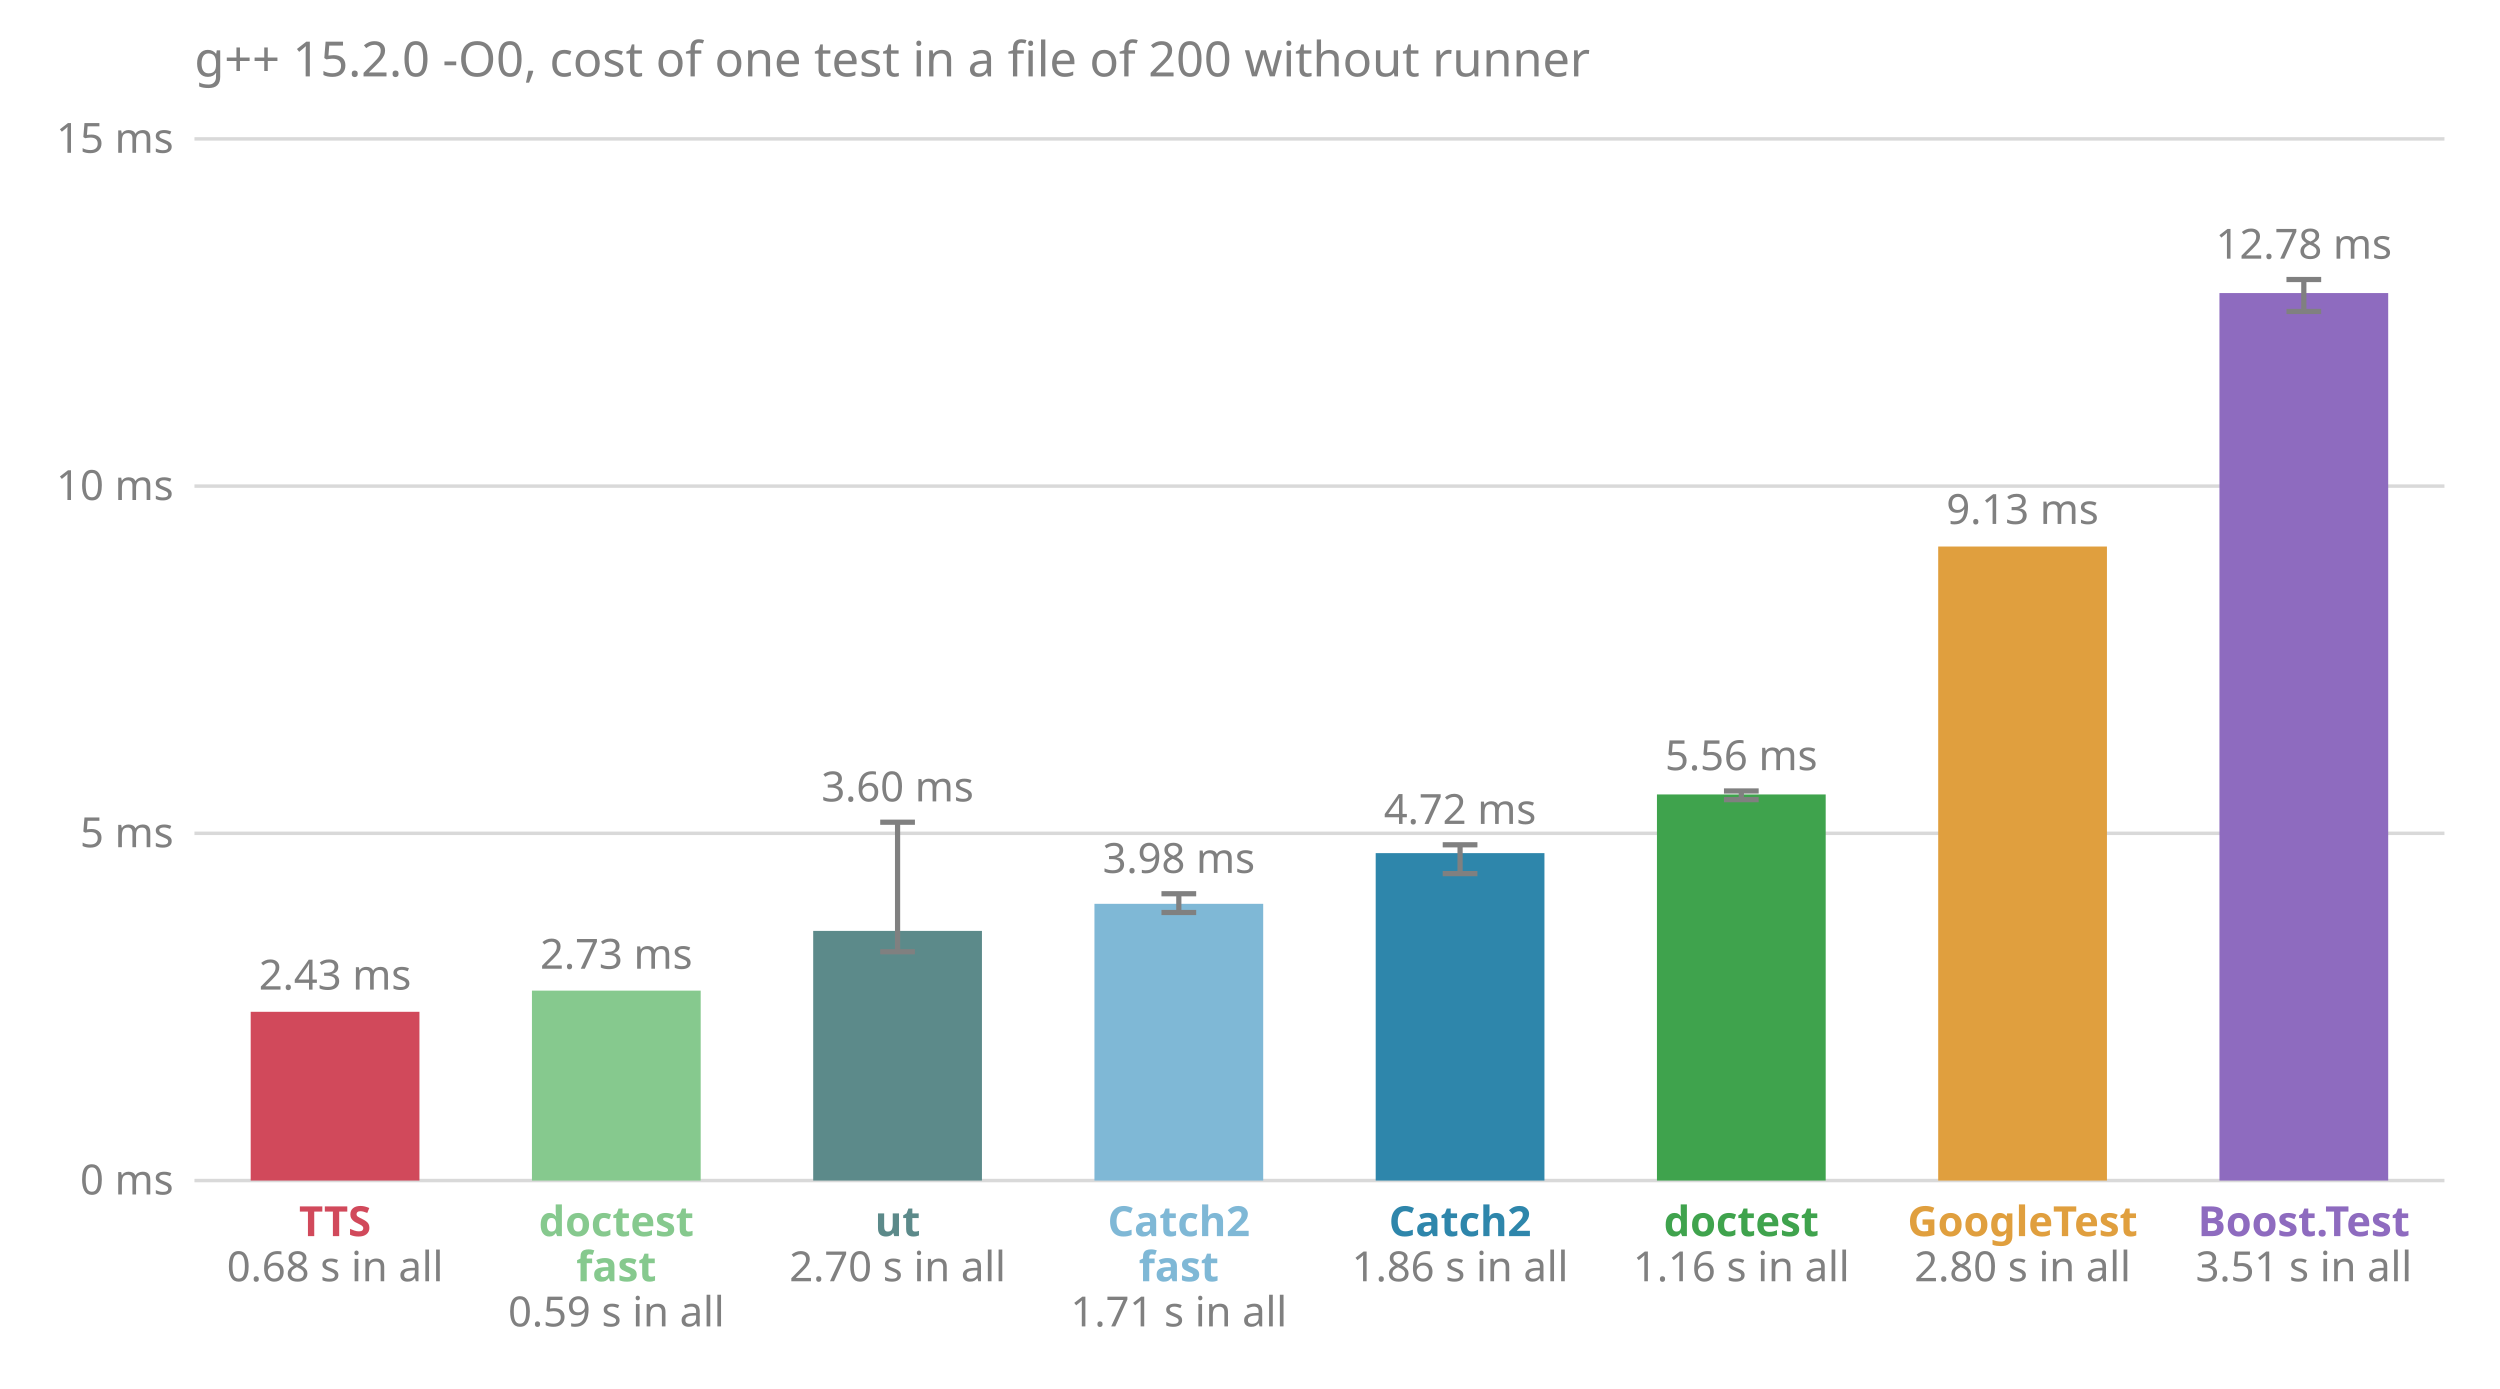
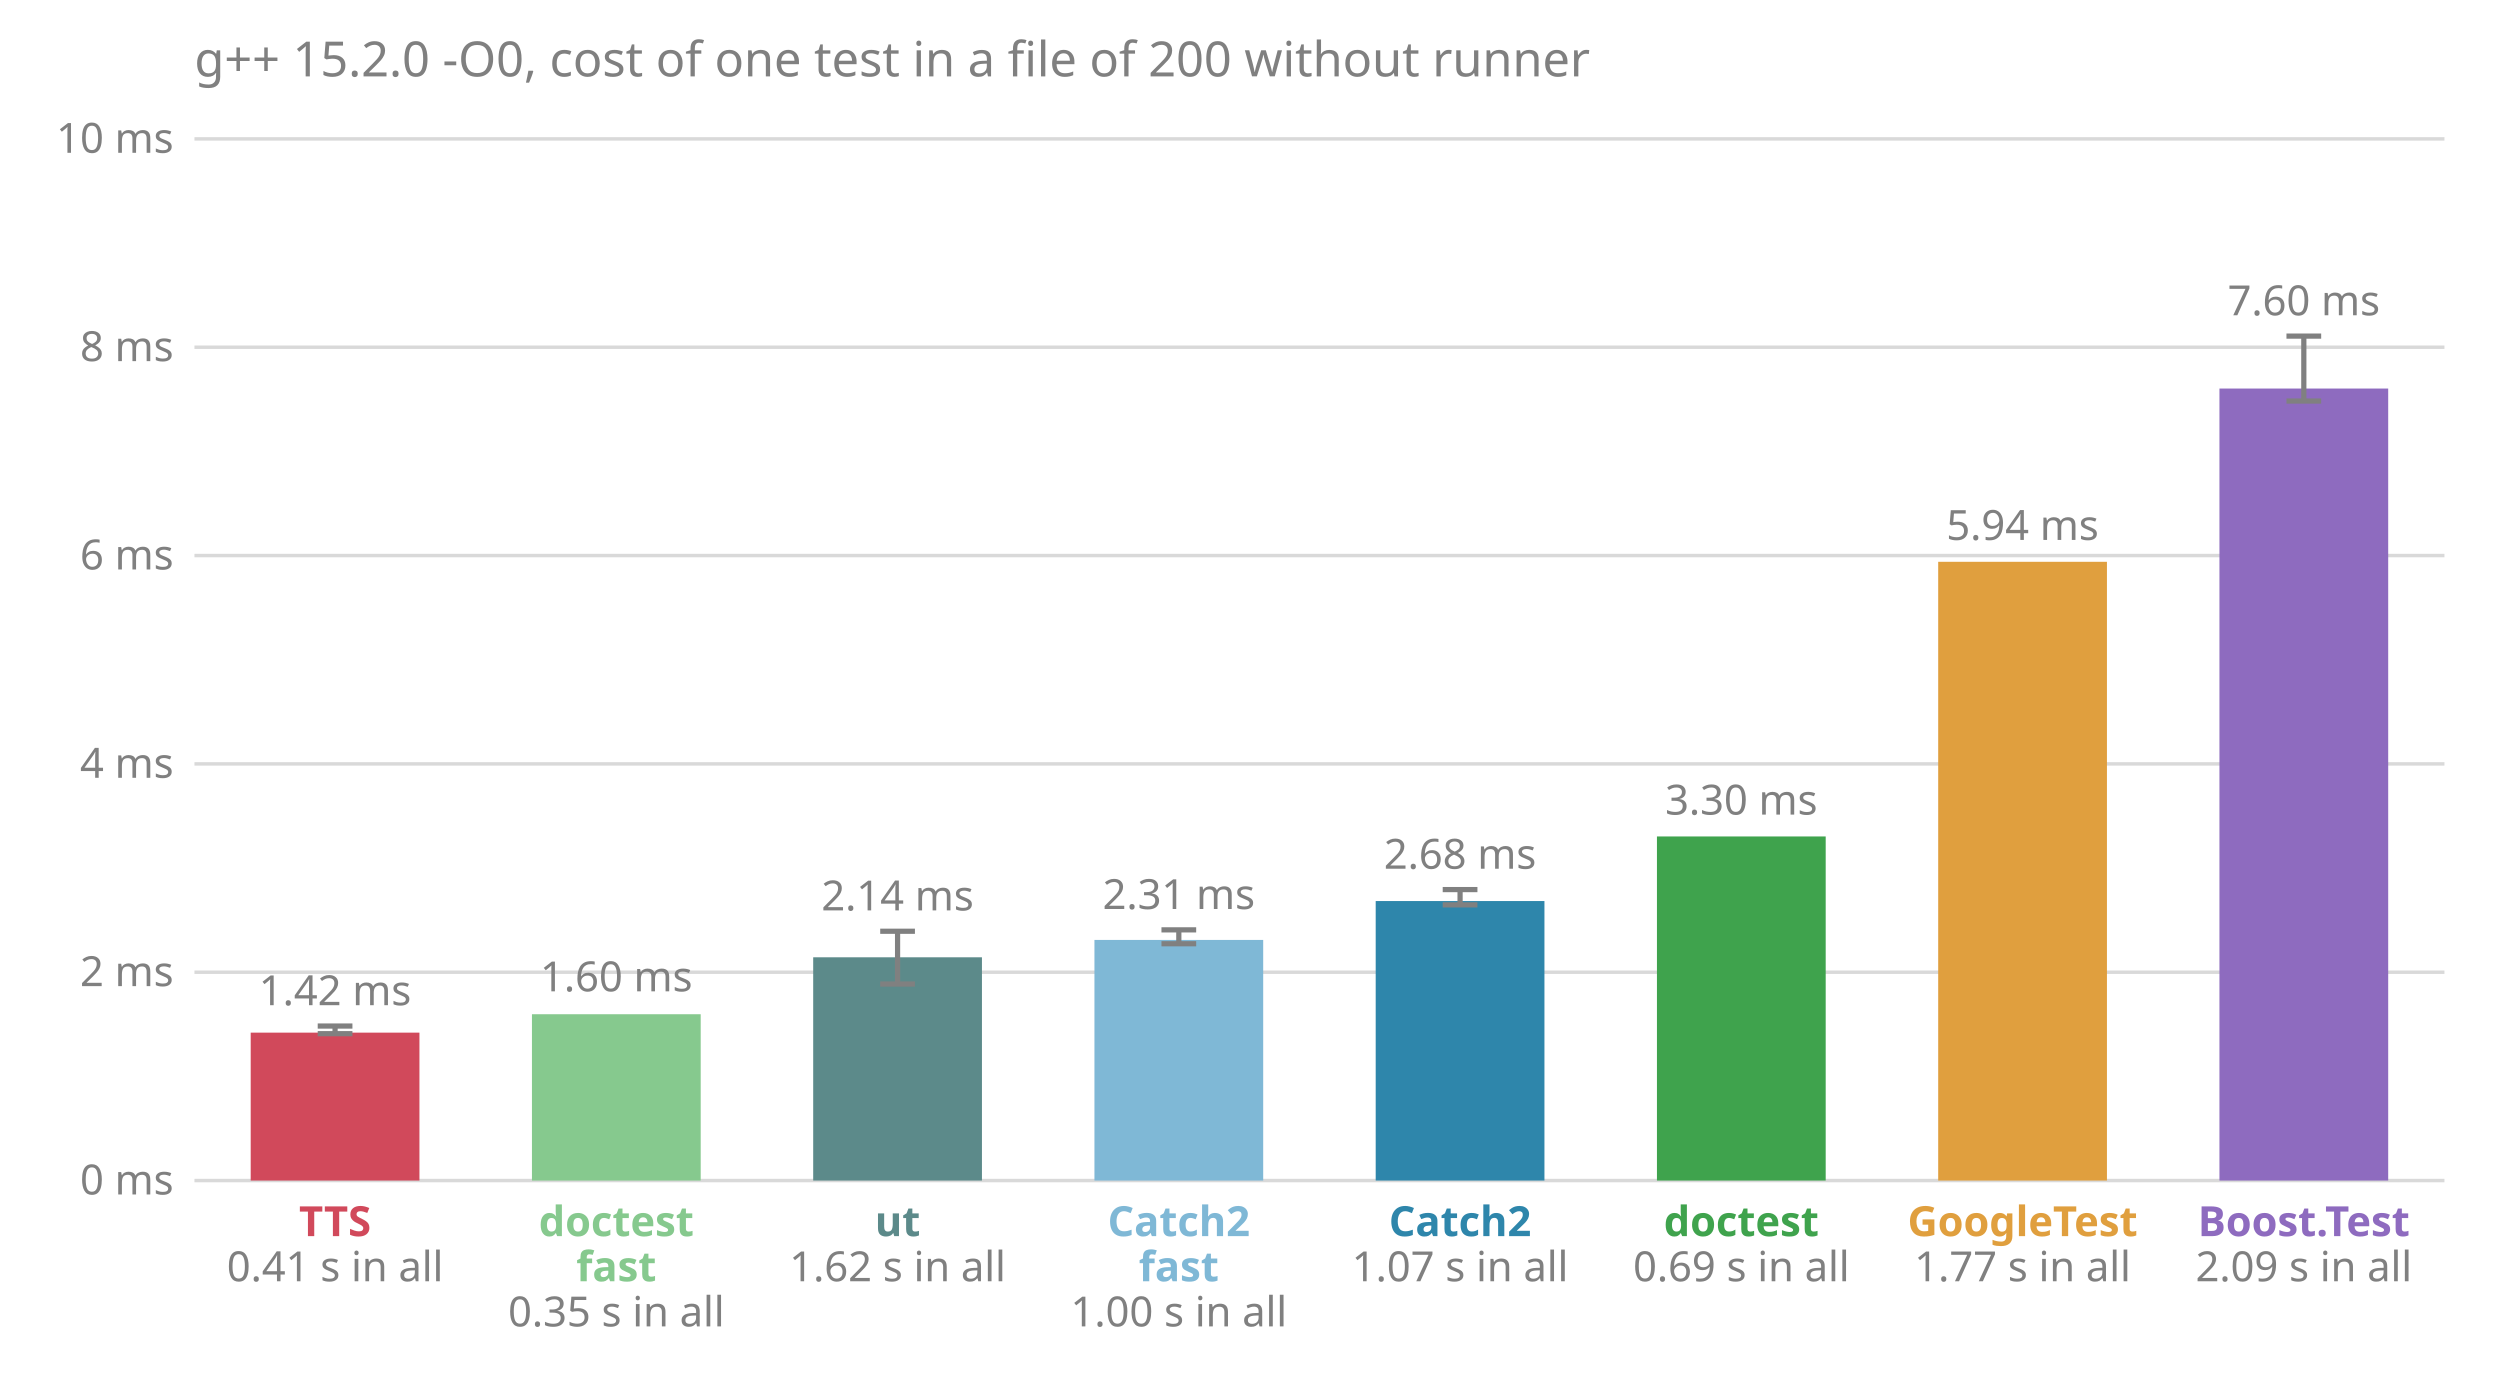
<svg xmlns="http://www.w3.org/2000/svg" viewBox="0 0 720 400" font-family="sans-serif" font-size="12">
  <text x="56.0" y="22.0" fill="#808080" font-size="14">g++ 15.2.0 -O0, cost of one test in a file of 200 without runner</text>
  <line x1="56.0" x2="704.0" y1="340.0" y2="340.0" stroke="#808080" stroke-opacity="0.3" />
  <text x="50.0" y="344.0" fill="#808080" text-anchor="end">0 ms</text>
-   <line x1="56.0" x2="704.0" y1="240.0" y2="240.0" stroke="#808080" stroke-opacity="0.3" />
-   <text x="50.0" y="244.0" fill="#808080" text-anchor="end">5 ms</text>
-   <line x1="56.0" x2="704.0" y1="140.0" y2="140.0" stroke="#808080" stroke-opacity="0.3" />
-   <text x="50.0" y="144.0" fill="#808080" text-anchor="end">10 ms</text>
+   <line x1="56.0" x2="704.0" y1="280.0" y2="280.0" stroke="#808080" stroke-opacity="0.3" />
+   <text x="50.0" y="284.0" fill="#808080" text-anchor="end">2 ms</text>
+   <line x1="56.0" x2="704.0" y1="220.0" y2="220.0" stroke="#808080" stroke-opacity="0.3" />
+   <text x="50.0" y="224.0" fill="#808080" text-anchor="end">4 ms</text>
+   <line x1="56.0" x2="704.0" y1="160.0" y2="160.0" stroke="#808080" stroke-opacity="0.3" />
+   <text x="50.0" y="164.0" fill="#808080" text-anchor="end">6 ms</text>
+   <line x1="56.0" x2="704.0" y1="100.0" y2="100.0" stroke="#808080" stroke-opacity="0.3" />
+   <text x="50.0" y="104.0" fill="#808080" text-anchor="end">8 ms</text>
  <line x1="56.0" x2="704.0" y1="40.0" y2="40.0" stroke="#808080" stroke-opacity="0.3" />
-   <text x="50.0" y="44.0" fill="#808080" text-anchor="end">15 ms</text>
-   <rect x="72.2" y="291.4" width="48.6" height="48.6" fill="#d1495b" />
-   <text x="96.5" y="285.0" fill="#808080" text-anchor="middle">2.43 ms</text>
+   <text x="50.0" y="44.0" fill="#808080" text-anchor="end">10 ms</text>
+   <rect x="72.2" y="297.4" width="48.6" height="42.6" fill="#d1495b" />
+   <line x1="96.5" x2="96.5" y1="297.7" y2="295.5" stroke="#808080" stroke-width="1.5" />
+   <line x1="91.5" x2="101.5" y1="297.7" y2="297.7" stroke="#808080" stroke-width="1.5" />
+   <line x1="91.5" x2="101.5" y1="295.5" y2="295.5" stroke="#808080" stroke-width="1.5" />
+   <text x="96.5" y="289.5" fill="#808080" text-anchor="middle">1.42 ms</text>
  <text x="96.5" y="356.0" fill="#d1495b" font-weight="bold" text-anchor="middle">TTS</text>
-   <text x="96.5" y="369.0" fill="#808080" text-anchor="middle">0.68 s in all</text>
-   <rect x="153.2" y="285.3" width="48.6" height="54.7" fill="#86c98e" />
-   <text x="177.5" y="279.0" fill="#808080" text-anchor="middle">2.73 ms</text>
+   <text x="96.5" y="369.0" fill="#808080" text-anchor="middle">0.41 s in all</text>
+   <rect x="153.2" y="292.1" width="48.6" height="47.9" fill="#86c98e" />
+   <text x="177.5" y="285.5" fill="#808080" text-anchor="middle">1.60 ms</text>
  <text x="177.5" y="356.0" fill="#86c98e" font-weight="bold" text-anchor="middle">doctest</text>
  <text x="177.5" y="369.0" fill="#86c98e" font-weight="bold" text-anchor="middle">fast</text>
-   <text x="177.5" y="382.0" fill="#808080" text-anchor="middle">0.59 s in all</text>
-   <rect x="234.2" y="268.1" width="48.6" height="71.9" fill="#5c8a8a" />
-   <line x1="258.5" x2="258.5" y1="274.1" y2="236.8" stroke="#808080" stroke-width="1.5" />
-   <line x1="253.5" x2="263.5" y1="274.1" y2="274.1" stroke="#808080" stroke-width="1.5" />
-   <line x1="253.5" x2="263.5" y1="236.8" y2="236.8" stroke="#808080" stroke-width="1.5" />
-   <text x="258.5" y="230.8" fill="#808080" text-anchor="middle">3.60 ms</text>
+   <text x="177.5" y="382.0" fill="#808080" text-anchor="middle">0.35 s in all</text>
+   <rect x="234.2" y="275.7" width="48.6" height="64.3" fill="#5c8a8a" />
+   <line x1="258.5" x2="258.5" y1="283.4" y2="268.2" stroke="#808080" stroke-width="1.5" />
+   <line x1="253.5" x2="263.5" y1="283.4" y2="283.4" stroke="#808080" stroke-width="1.5" />
+   <line x1="253.5" x2="263.5" y1="268.2" y2="268.2" stroke="#808080" stroke-width="1.5" />
+   <text x="258.5" y="262.2" fill="#808080" text-anchor="middle">2.14 ms</text>
  <text x="258.5" y="356.0" fill="#5c8a8a" font-weight="bold" text-anchor="middle">ut</text>
-   <text x="258.5" y="369.0" fill="#808080" text-anchor="middle">2.70 s in all</text>
-   <rect x="315.2" y="260.3" width="48.6" height="79.7" fill="#7fb8d6" />
-   <line x1="339.5" x2="339.5" y1="262.8" y2="257.4" stroke="#808080" stroke-width="1.5" />
-   <line x1="334.5" x2="344.5" y1="262.8" y2="262.8" stroke="#808080" stroke-width="1.5" />
-   <line x1="334.5" x2="344.5" y1="257.4" y2="257.4" stroke="#808080" stroke-width="1.5" />
-   <text x="339.5" y="251.4" fill="#808080" text-anchor="middle">3.98 ms</text>
+   <text x="258.5" y="369.0" fill="#808080" text-anchor="middle">1.62 s in all</text>
+   <rect x="315.2" y="270.7" width="48.6" height="69.3" fill="#7fb8d6" />
+   <line x1="339.5" x2="339.5" y1="271.8" y2="267.8" stroke="#808080" stroke-width="1.5" />
+   <line x1="334.5" x2="344.5" y1="271.8" y2="271.8" stroke="#808080" stroke-width="1.5" />
+   <line x1="334.5" x2="344.5" y1="267.8" y2="267.8" stroke="#808080" stroke-width="1.5" />
+   <text x="339.5" y="261.8" fill="#808080" text-anchor="middle">2.31 ms</text>
  <text x="339.5" y="356.0" fill="#7fb8d6" font-weight="bold" text-anchor="middle">Catch2</text>
  <text x="339.5" y="369.0" fill="#7fb8d6" font-weight="bold" text-anchor="middle">fast</text>
-   <text x="339.5" y="382.0" fill="#808080" text-anchor="middle">1.71 s in all</text>
-   <rect x="396.2" y="245.7" width="48.6" height="94.3" fill="#2e86ab" />
-   <line x1="420.5" x2="420.5" y1="251.6" y2="243.3" stroke="#808080" stroke-width="1.5" />
-   <line x1="415.5" x2="425.5" y1="251.6" y2="251.6" stroke="#808080" stroke-width="1.5" />
-   <line x1="415.5" x2="425.5" y1="243.3" y2="243.3" stroke="#808080" stroke-width="1.5" />
-   <text x="420.5" y="237.3" fill="#808080" text-anchor="middle">4.72 ms</text>
+   <text x="339.5" y="382.0" fill="#808080" text-anchor="middle">1.00 s in all</text>
+   <rect x="396.2" y="259.5" width="48.6" height="80.5" fill="#2e86ab" />
+   <line x1="420.5" x2="420.5" y1="260.6" y2="256.2" stroke="#808080" stroke-width="1.5" />
+   <line x1="415.5" x2="425.5" y1="260.6" y2="260.6" stroke="#808080" stroke-width="1.5" />
+   <line x1="415.5" x2="425.5" y1="256.2" y2="256.2" stroke="#808080" stroke-width="1.5" />
+   <text x="420.5" y="250.2" fill="#808080" text-anchor="middle">2.68 ms</text>
  <text x="420.5" y="356.0" fill="#2e86ab" font-weight="bold" text-anchor="middle">Catch2</text>
-   <text x="420.5" y="369.0" fill="#808080" text-anchor="middle">1.86 s in all</text>
-   <rect x="477.2" y="228.8" width="48.6" height="111.2" fill="#3fa34d" />
-   <line x1="501.5" x2="501.5" y1="230.3" y2="227.8" stroke="#808080" stroke-width="1.5" />
-   <line x1="496.5" x2="506.5" y1="230.3" y2="230.3" stroke="#808080" stroke-width="1.5" />
-   <line x1="496.5" x2="506.5" y1="227.8" y2="227.8" stroke="#808080" stroke-width="1.5" />
-   <text x="501.5" y="221.8" fill="#808080" text-anchor="middle">5.56 ms</text>
+   <text x="420.5" y="369.0" fill="#808080" text-anchor="middle">1.07 s in all</text>
+   <rect x="477.2" y="240.9" width="48.6" height="99.1" fill="#3fa34d" />
+   <text x="501.5" y="234.6" fill="#808080" text-anchor="middle">3.30 ms</text>
  <text x="501.5" y="356.0" fill="#3fa34d" font-weight="bold" text-anchor="middle">doctest</text>
-   <text x="501.5" y="369.0" fill="#808080" text-anchor="middle">1.16 s in all</text>
-   <rect x="558.2" y="157.4" width="48.6" height="182.6" fill="#e09f3e" />
-   <text x="582.5" y="150.9" fill="#808080" text-anchor="middle">9.13 ms</text>
+   <text x="501.5" y="369.0" fill="#808080" text-anchor="middle">0.69 s in all</text>
+   <rect x="558.2" y="161.8" width="48.6" height="178.2" fill="#e09f3e" />
+   <text x="582.5" y="155.5" fill="#808080" text-anchor="middle">5.94 ms</text>
  <text x="582.5" y="356.0" fill="#e09f3e" font-weight="bold" text-anchor="middle">GoogleTest</text>
-   <text x="582.5" y="369.0" fill="#808080" text-anchor="middle">2.80 s in all</text>
-   <rect x="639.2" y="84.4" width="48.6" height="255.6" fill="#8e6bbf" />
-   <line x1="663.5" x2="663.5" y1="89.7" y2="80.5" stroke="#808080" stroke-width="1.5" />
-   <line x1="658.5" x2="668.5" y1="89.7" y2="89.7" stroke="#808080" stroke-width="1.5" />
-   <line x1="658.5" x2="668.5" y1="80.5" y2="80.5" stroke="#808080" stroke-width="1.5" />
-   <text x="663.5" y="74.5" fill="#808080" text-anchor="middle">12.78 ms</text>
+   <text x="582.5" y="369.0" fill="#808080" text-anchor="middle">1.77 s in all</text>
+   <rect x="639.2" y="111.9" width="48.6" height="228.1" fill="#8e6bbf" />
+   <line x1="663.5" x2="663.5" y1="115.5" y2="96.8" stroke="#808080" stroke-width="1.5" />
+   <line x1="658.5" x2="668.5" y1="115.5" y2="115.5" stroke="#808080" stroke-width="1.5" />
+   <line x1="658.5" x2="668.5" y1="96.8" y2="96.8" stroke="#808080" stroke-width="1.5" />
+   <text x="663.5" y="90.8" fill="#808080" text-anchor="middle">7.60 ms</text>
  <text x="663.5" y="356.0" fill="#8e6bbf" font-weight="bold" text-anchor="middle">Boost.Test</text>
-   <text x="663.5" y="369.0" fill="#808080" text-anchor="middle">3.51 s in all</text>
+   <text x="663.5" y="369.0" fill="#808080" text-anchor="middle">2.09 s in all</text>
</svg>
